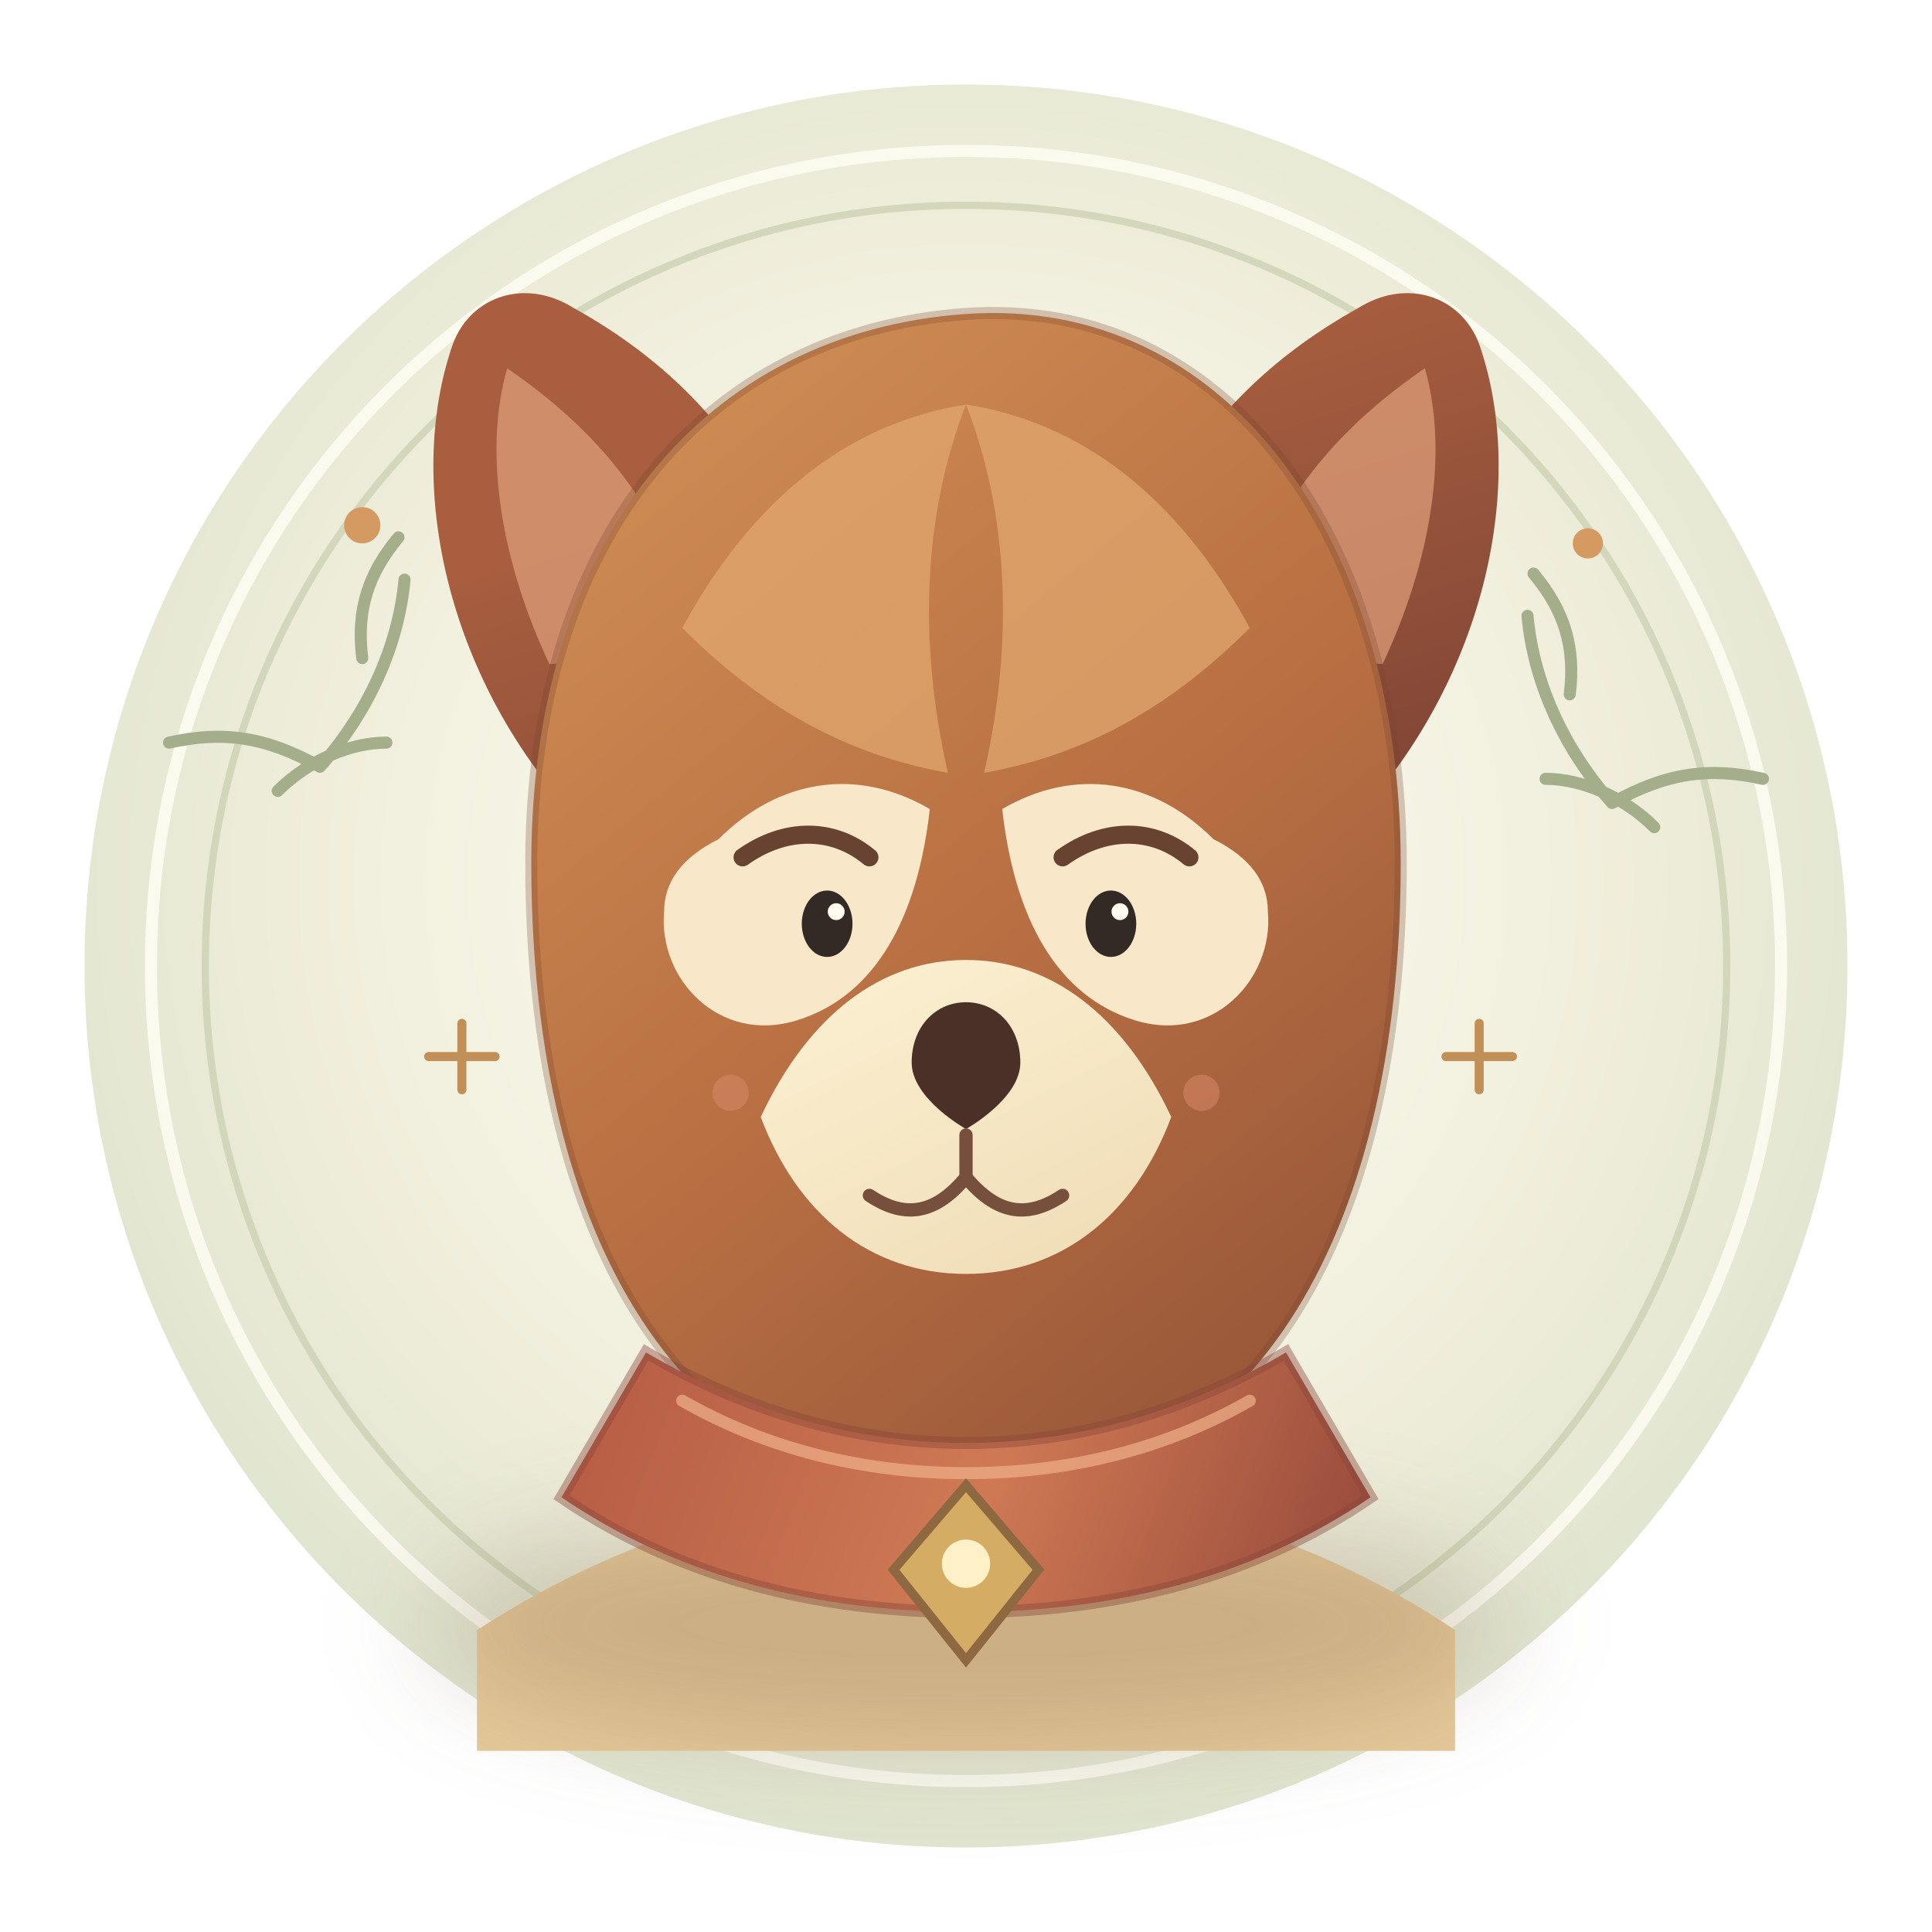
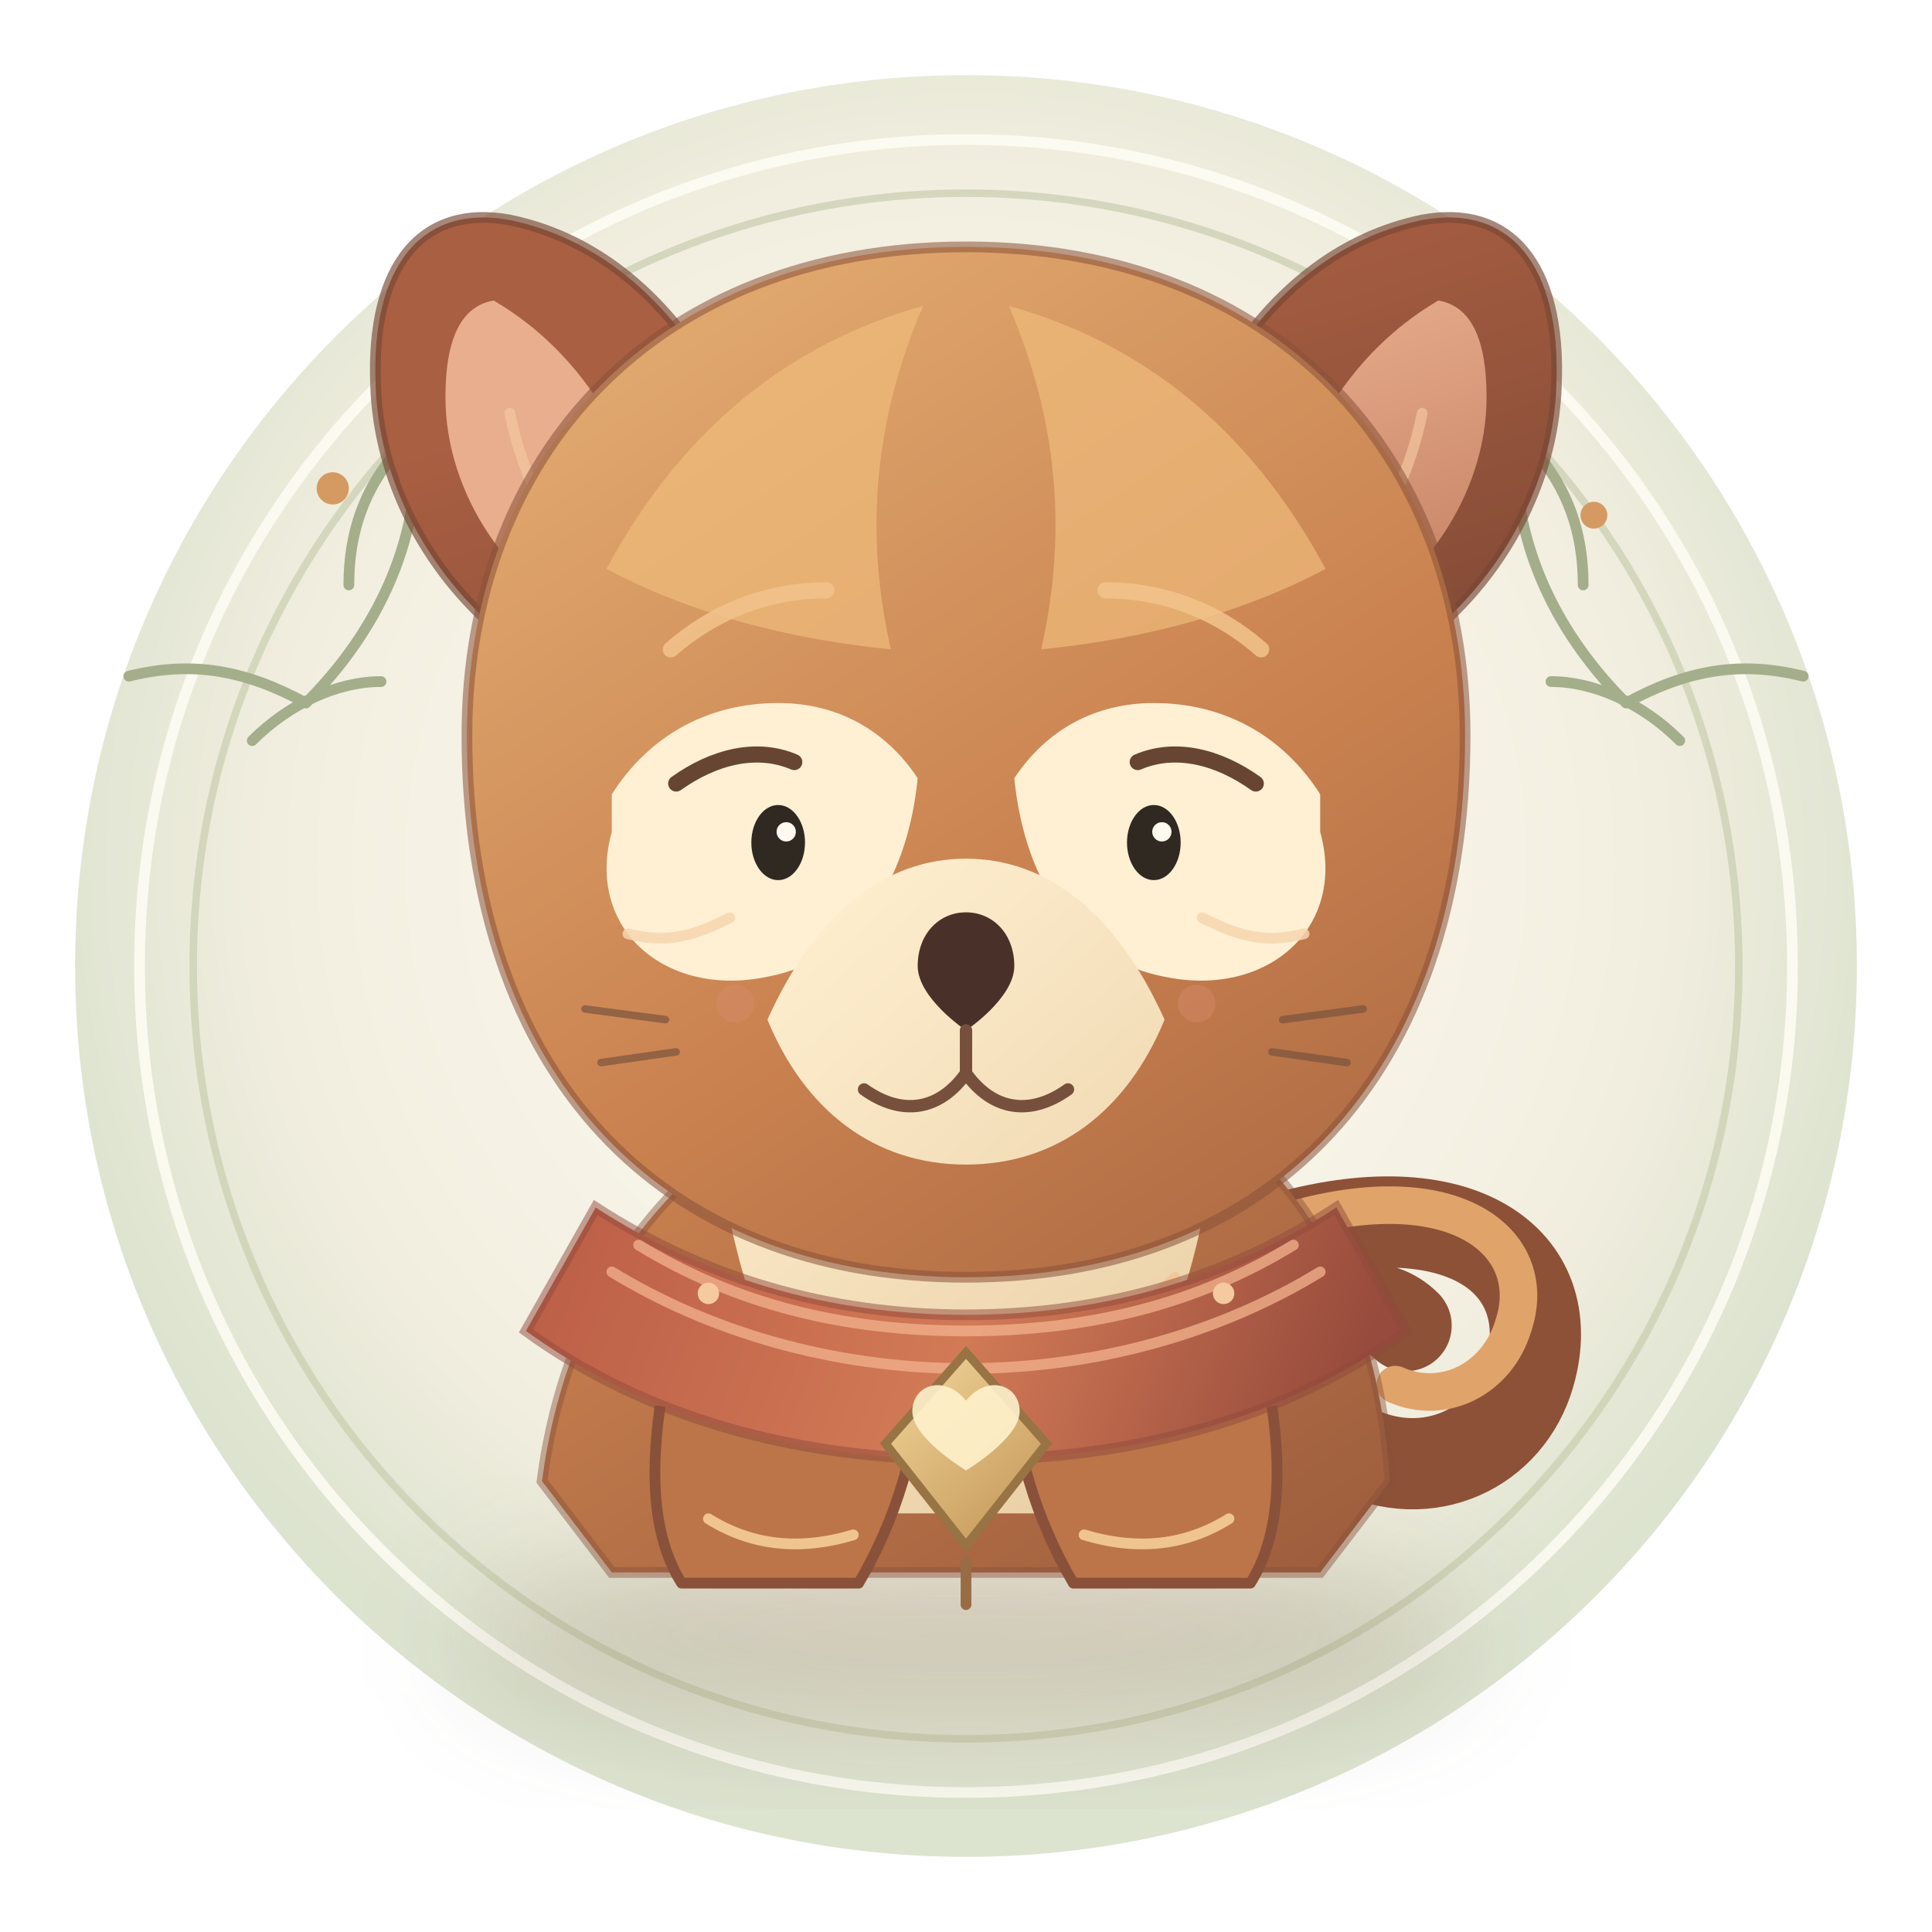
- <svg xmlns="http://www.w3.org/2000/svg" width="320" height="320" viewBox="0 0 320 320" fill="none">
+ <svg xmlns="http://www.w3.org/2000/svg" width="360" height="360" viewBox="0 0 360 360" fill="none">
  <defs>
-     <radialGradient id="ground" cx="0" cy="0" r="1" gradientTransform="matrix(0 158 -158 0 160 146)" gradientUnits="userSpaceOnUse">
-       <stop stop-color="#fffdf5" />
-       <stop offset=".68" stop-color="#f0eedb" />
-       <stop offset="1" stop-color="#e0e5cf" />
+     <radialGradient id="backdrop" cx="0" cy="0" r="1" gradientTransform="matrix(0 176 -176 0 180 161)" gradientUnits="userSpaceOnUse">
+       <stop stop-color="#fffdf6" />
+       <stop offset=".74" stop-color="#f2eedf" />
+       <stop offset="1" stop-color="#dce3cf" />
    </radialGradient>
-     <linearGradient id="fur" x1="91" x2="231" y1="78" y2="249" gradientUnits="userSpaceOnUse">
-       <stop stop-color="#cf8c54" />
-       <stop offset=".48" stop-color="#b86f42" />
-       <stop offset="1" stop-color="#8f5037" />
+     <linearGradient id="coat" x1="103" x2="254" y1="65" y2="299" gradientUnits="userSpaceOnUse">
+       <stop stop-color="#e1aa70" />
+       <stop offset=".48" stop-color="#c9814f" />
+       <stop offset="1" stop-color="#9b5b3c" />
    </linearGradient>
-     <linearGradient id="ear" x1="82" x2="117" y1="94" y2="202" gradientUnits="userSpaceOnUse">
-       <stop stop-color="#a85e3f" />
-       <stop offset="1" stop-color="#713c32" />
+     <linearGradient id="coatLight" x1="115" x2="214" y1="190" y2="303" gradientUnits="userSpaceOnUse">
+       <stop stop-color="#fff0d1" />
+       <stop offset="1" stop-color="#e6c99e" />
    </linearGradient>
-     <linearGradient id="cream" x1="132" x2="186" y1="143" y2="251" gradientUnits="userSpaceOnUse">
-       <stop stop-color="#fff5d8" />
-       <stop offset="1" stop-color="#e9d2a8" />
+     <linearGradient id="ear" x1="91" x2="132" y1="79" y2="207" gradientUnits="userSpaceOnUse">
+       <stop stop-color="#a95f42" />
+       <stop offset="1" stop-color="#754332" />
    </linearGradient>
-     <linearGradient id="collar" x1="105" x2="219" y1="222" y2="266" gradientUnits="userSpaceOnUse">
-       <stop stop-color="#b85f46" />
-       <stop offset=".52" stop-color="#cf7954" />
-       <stop offset="1" stop-color="#9c4e3d" />
+     <linearGradient id="innerEar" x1="97" x2="124" y1="102" y2="182" gradientUnits="userSpaceOnUse">
+       <stop stop-color="#e8ae8d" />
+       <stop offset="1" stop-color="#bc765a" />
    </linearGradient>
-     <filter id="shadow" x="38" y="43" width="245" height="270" color-interpolation-filters="sRGB" filterUnits="userSpaceOnUse">
-       <feGaussianBlur stdDeviation="9" />
+     <linearGradient id="collar" x1="109" x2="245" y1="223" y2="276" gradientUnits="userSpaceOnUse">
+       <stop stop-color="#bd6048" />
+       <stop offset=".52" stop-color="#d27a56" />
+       <stop offset="1" stop-color="#974b3c" />
+     </linearGradient>
+     <linearGradient id="tag" x1="164" x2="197" y1="255" y2="292" gradientUnits="userSpaceOnUse">
+       <stop stop-color="#f1d59a" />
+       <stop offset="1" stop-color="#bd8d4e" />
+     </linearGradient>
+     <filter id="groundShadow" x="53" y="275" width="254" height="62" color-interpolation-filters="sRGB" filterUnits="userSpaceOnUse">
+       <feGaussianBlur stdDeviation="11" />
    </filter>
  </defs>
-   <circle cx="160" cy="160" r="146" fill="url(#ground)" />
-   <circle cx="160" cy="160" r="135" stroke="#fffdf5" stroke-opacity=".8" stroke-width="2" />
-   <circle cx="160" cy="160" r="126" stroke="#c9cfb0" stroke-opacity=".72" stroke-width="1.2" />
-   <path d="M53 127c8-9 13-20 14-31m-14 31c-9-5-16-6-25-4m32-14c-1-8 1-14 6-20m-2 34c-6 0-13 3-18 8" stroke="#a5ae8b" stroke-linecap="round" stroke-width="2" />
-   <path d="M267 133c-8-9-13-20-14-31m14 31c9-5 16-6 25-4m-32-14c1-8-1-14-6-20m2 34c6 0 13 3 18 8" stroke="#a5ae8b" stroke-linecap="round" stroke-width="2" />
-   <circle cx="60" cy="87" r="3" fill="#d59a61" />
-   <circle cx="263" cy="90" r="2.5" fill="#d59a61" />
-   <path d="M79 270c26-17 57-25 81-25s56 8 81 25v20H79v-20Z" fill="#e5c99a" />
-   <ellipse cx="160" cy="269" fill="#68452f" fill-opacity=".2" filter="url(#shadow)" rx="90" ry="20" />
-   <path d="M95 135c-21-23-28-55-20-78 3-8 12-11 20-6 27 15 39 38 43 68l-43 16Z" fill="url(#ear)" />
-   <path d="M225 135c21-23 28-55 20-78-3-8-12-11-20-6-27 15-39 38-43 68l43 16Z" fill="url(#ear)" />
-   <path d="M91 110c-8-17-11-35-7-49 19 13 28 28 32 47l-25 2Z" fill="#dc9c78" fill-opacity=".75" />
-   <path d="M229 110c8-17 11-35 7-49-19 13-28 28-32 47l25 2Z" fill="#dc9c78" fill-opacity=".75" />
-   <path d="M88 143c0-54 29-88 72-91 43-3 72 37 72 91 0 62-25 105-72 105s-72-43-72-105Z" fill="url(#fur)" stroke="#784631" stroke-opacity=".28" stroke-width="2" />
-   <path d="M113 104c12-22 28-34 47-37-7 18-8 39-3 61-17-3-31-11-44-24Zm94 0c-12-22-28-34-47-37 7 18 8 39 3 61 17-3 31-11 44-24Z" fill="#e1a76f" fill-opacity=".74" />
-   <path d="M119 139c10-10 23-12 35-5-2 18-9 31-22 35-13 4-23-7-22-18 0-5 3-9 9-12Zm82 0c-10-10-23-12-35-5 2 18 9 31 22 35 13 4 23-7 22-18 0-5-3-9-9-12Z" fill="#f8e8c9" />
-   <path d="M123 142c7-5 15-5 21 0" stroke="#684331" stroke-linecap="round" stroke-width="3" />
-   <path d="M176 142c7-5 15-5 21 0" stroke="#684331" stroke-linecap="round" stroke-width="3" />
-   <ellipse cx="137" cy="153" fill="#332a25" rx="4.2" ry="5.5" />
-   <ellipse cx="184" cy="153" fill="#332a25" rx="4.2" ry="5.5" />
-   <circle cx="138.5" cy="151" r="1.4" fill="#fffaf0" />
-   <circle cx="185.5" cy="151" r="1.4" fill="#fffaf0" />
-   <path d="M126 185c8-17 20-26 34-26s26 9 34 26c-6 16-18 26-34 26s-28-10-34-26Z" fill="url(#cream)" />
-   <path d="M151 176c0-6 4-10 9-10s9 4 9 10c0 6-9 11-9 11s-9-5-9-11Z" fill="#4b3028" />
-   <path d="M160 188v7m0 0c-5 6-10 7-16 3m16-3c5 6 10 7 16 3" stroke="#76503c" stroke-linecap="round" stroke-width="2.2" />
-   <circle cx="121" cy="181" r="3" fill="#d98a6b" fill-opacity=".52" />
-   <circle cx="199" cy="181" r="3" fill="#d98a6b" fill-opacity=".52" />
-   <path d="M107 224c17 10 35 15 53 15s36-5 53-15l14 24c-19 13-42 19-67 19s-48-6-67-19l14-24Z" fill="url(#collar)" stroke="#88463a" stroke-opacity=".42" stroke-width="2" />
-   <path d="M113 232c14 8 30 12 47 12s33-4 47-12" stroke="#f0b18a" stroke-linecap="round" stroke-opacity=".7" stroke-width="2" />
-   <path d="m160 246 12 14-12 15-12-15 12-14Z" fill="#d4ac64" stroke="#8d6840" stroke-width="1.5" />
-   <circle cx="160" cy="259" r="4" fill="#fff1c7" />
-   <path d="M71 175h11m-5.5-5.5v11m174-5.5h-11m5.5-5.5v11" stroke="#c09056" stroke-linecap="round" stroke-width="1.5" />
+   <circle cx="180" cy="180" r="166" fill="url(#backdrop)" />
+   <circle cx="180" cy="180" r="154" stroke="#fffdf5" stroke-opacity=".82" stroke-width="2" />
+   <circle cx="180" cy="180" r="144" stroke="#c9cfb0" stroke-opacity=".72" stroke-width="1.4" />
+   <path d="M57 131c11-11 18-24 20-38m-20 38c-11-6-21-8-33-5m41-17c0-10 3-18 9-25m-3 43c-8 0-17 4-24 11m256-7c-11-11-18-24-20-38m20 38c11-6 21-8 33-5m-41-17c0-10-3-18-9-25m3 43c8 0 17 4 24 11" stroke="#a5ae8b" stroke-linecap="round" stroke-width="2" />
+   <circle cx="62" cy="91" r="3" fill="#d59a61" />
+   <circle cx="297" cy="96" r="2.5" fill="#d59a61" />
+   <ellipse cx="180" cy="305" fill="#674a35" fill-opacity=".2" filter="url(#groundShadow)" rx="93" ry="18" />
+   <path d="M238 231c34-10 53 4 47 25-4 14-19 21-33 14-10-5-12-14-7-21 4-6 12-7 17-2" stroke="#8c5137" stroke-linecap="round" stroke-width="17" />
+   <path d="M242 227c30-8 45 5 40 20-3 10-13 15-22 11" stroke="#e0a36a" stroke-linecap="round" stroke-width="7" />
+   <path d="M101 276c5-39 30-74 79-78 50-4 76 32 79 78l-13 17H114l-13-17Z" fill="url(#coat)" stroke="#89513a" stroke-opacity=".45" stroke-width="2" />
+   <path d="M135 222c11-13 27-21 45-22s34 9 45 22c-4 24-14 45-27 60h-36c-13-15-23-36-27-60Z" fill="url(#coatLight)" />
+   <path d="M123 262c-2 14-1 25 4 33h33c7-12 11-25 12-41m65 8c2 14 1 25-4 33h-33c-7-12-11-25-12-41" fill="#bb7549" stroke="#89513a" stroke-linejoin="round" stroke-width="2" />
+   <path d="M132 283c8 5 17 6 27 3m43 0c10 3 19 2 27-3" stroke="#f0c48f" stroke-linecap="round" stroke-width="2" />
+   <path d="M126 238c5 5 10 7 16 8m77-8c-5 5-10 7-16 8M119 252c4 4 8 6 12 6m98-6c-4 4-8 6-12 6" stroke="#f0c48f" stroke-linecap="round" stroke-opacity=".72" stroke-width="2" />
+   <path d="M118 130c-25-5-47-30-48-58-1-23 9-34 25-31 29 6 48 37 52 76l-29 13Zm124 0c25-5 47-30 48-58 1-23-9-34-25-31-29 6-48 37-52 76l29 13Z" fill="url(#ear)" stroke="#774735" stroke-opacity=".65" stroke-width="2" />
+   <path d="M112 117c-17-7-29-25-29-43 0-11 3-17 9-18 17 10 28 28 32 54l-12 7Zm136 0c17-7 29-25 29-43 0-11-3-17-9-18-17 10-28 28-32 54l12 7Z" fill="url(#innerEar)" />
+   <path d="M95 77c3 15 11 28 22 36m148-36c-3 15-11 28-22 36" stroke="#f4c9a2" stroke-linecap="round" stroke-opacity=".65" stroke-width="2" />
+   <path d="M87 137c0-52 35-91 93-91s93 39 93 91c0 63-36 101-93 101s-93-38-93-101Z" fill="url(#coat)" stroke="#885039" stroke-opacity=".55" stroke-width="2" />
+   <path d="M113 106c14-26 34-42 59-49-9 21-11 42-6 64-20-2-38-7-53-15Zm134 0c-14-26-34-42-59-49 9 21 11 42 6 64 20-2 38-7 53-15Z" fill="#f0bd7e" fill-opacity=".66" />
+   <path d="M125 121c8-7 18-11 29-11m52 0c11 0 21 4 29 11" stroke="#f3c38b" stroke-linecap="round" stroke-opacity=".86" stroke-width="3" />
+   <path d="M114 148c7-11 18-17 31-17 11 0 20 5 26 14-2 20-12 34-28 37-19 4-34-9-29-27 0-3 0-5 0-7Zm132 0c-7-11-18-17-31-17-11 0-20 5-26 14 2 20 12 34 28 37 19 4 34-9 29-27 0-3 0-5 0-7Z" fill="#fff0d4" />
+   <path d="M126 146c7-5 15-7 22-4m64 0c7-3 15-1 22 4" stroke="#674533" stroke-linecap="round" stroke-width="3" />
+   <ellipse cx="145" cy="157" fill="#302922" rx="5" ry="7" />
+   <ellipse cx="215" cy="157" fill="#302922" rx="5" ry="7" />
+   <circle cx="146.5" cy="155" r="1.8" fill="#fffaf0" />
+   <circle cx="216.5" cy="155" r="1.8" fill="#fffaf0" />
+   <path d="M117 174c8 2 13 0 19-3m107 3c-8 2-13 0-19-3" stroke="#f5d6ae" stroke-linecap="round" stroke-opacity=".85" stroke-width="2" />
+   <path d="M143 190c9-20 22-30 37-30s28 10 37 30c-7 17-20 27-37 27s-30-10-37-27Z" fill="url(#coatLight)" />
+   <path d="M171 180c0-6 4-10 9-10s9 4 9 10-9 12-9 12-9-6-9-12Z" fill="#493129" />
+   <path d="M180 192v8m0 0c-5 7-12 8-19 3m19-3c5 7 12 8 19 3" stroke="#76503c" stroke-linecap="round" stroke-width="2.3" />
+   <circle cx="137" cy="187" r="3.5" fill="#d98a6b" fill-opacity=".42" />
+   <circle cx="223" cy="187" r="3.5" fill="#d98a6b" fill-opacity=".42" />
+   <path d="m124 190-15-2m17 8-14 2m127-8 15-2m-17 8 14 2" stroke="#76503c" stroke-linecap="round" stroke-opacity=".66" stroke-width="1.4" />
+   <path d="M111 225c20 13 43 20 69 20s49-7 69-20l13 23c-22 16-50 24-82 24s-60-8-82-24l13-23Z" fill="url(#collar)" stroke="#914b3c" stroke-opacity=".5" stroke-width="2" />
+   <path d="M119 232c18 11 38 16 61 16s43-5 61-16m-127 5c18 11 41 18 66 18s48-7 66-18" stroke="#f1b08a" stroke-linecap="round" stroke-opacity=".78" stroke-width="2" />
+   <circle cx="132" cy="241" r="2" fill="#f4ca9e" />
+   <circle cx="228" cy="241" r="2" fill="#f4ca9e" />
+   <path d="m180 252 15 17-15 19-15-19 15-17Z" fill="url(#tag)" stroke="#987344" stroke-width="1.6" />
+   <path d="M180 261c-4-5-10-3-10 2 0 5 10 11 10 11s10-6 10-11c0-5-6-7-10-2Z" fill="#fff2cc" fill-opacity=".9" />
+   <path d="M180 291v8" stroke="#986d46" stroke-linecap="round" stroke-width="2" />
</svg>
